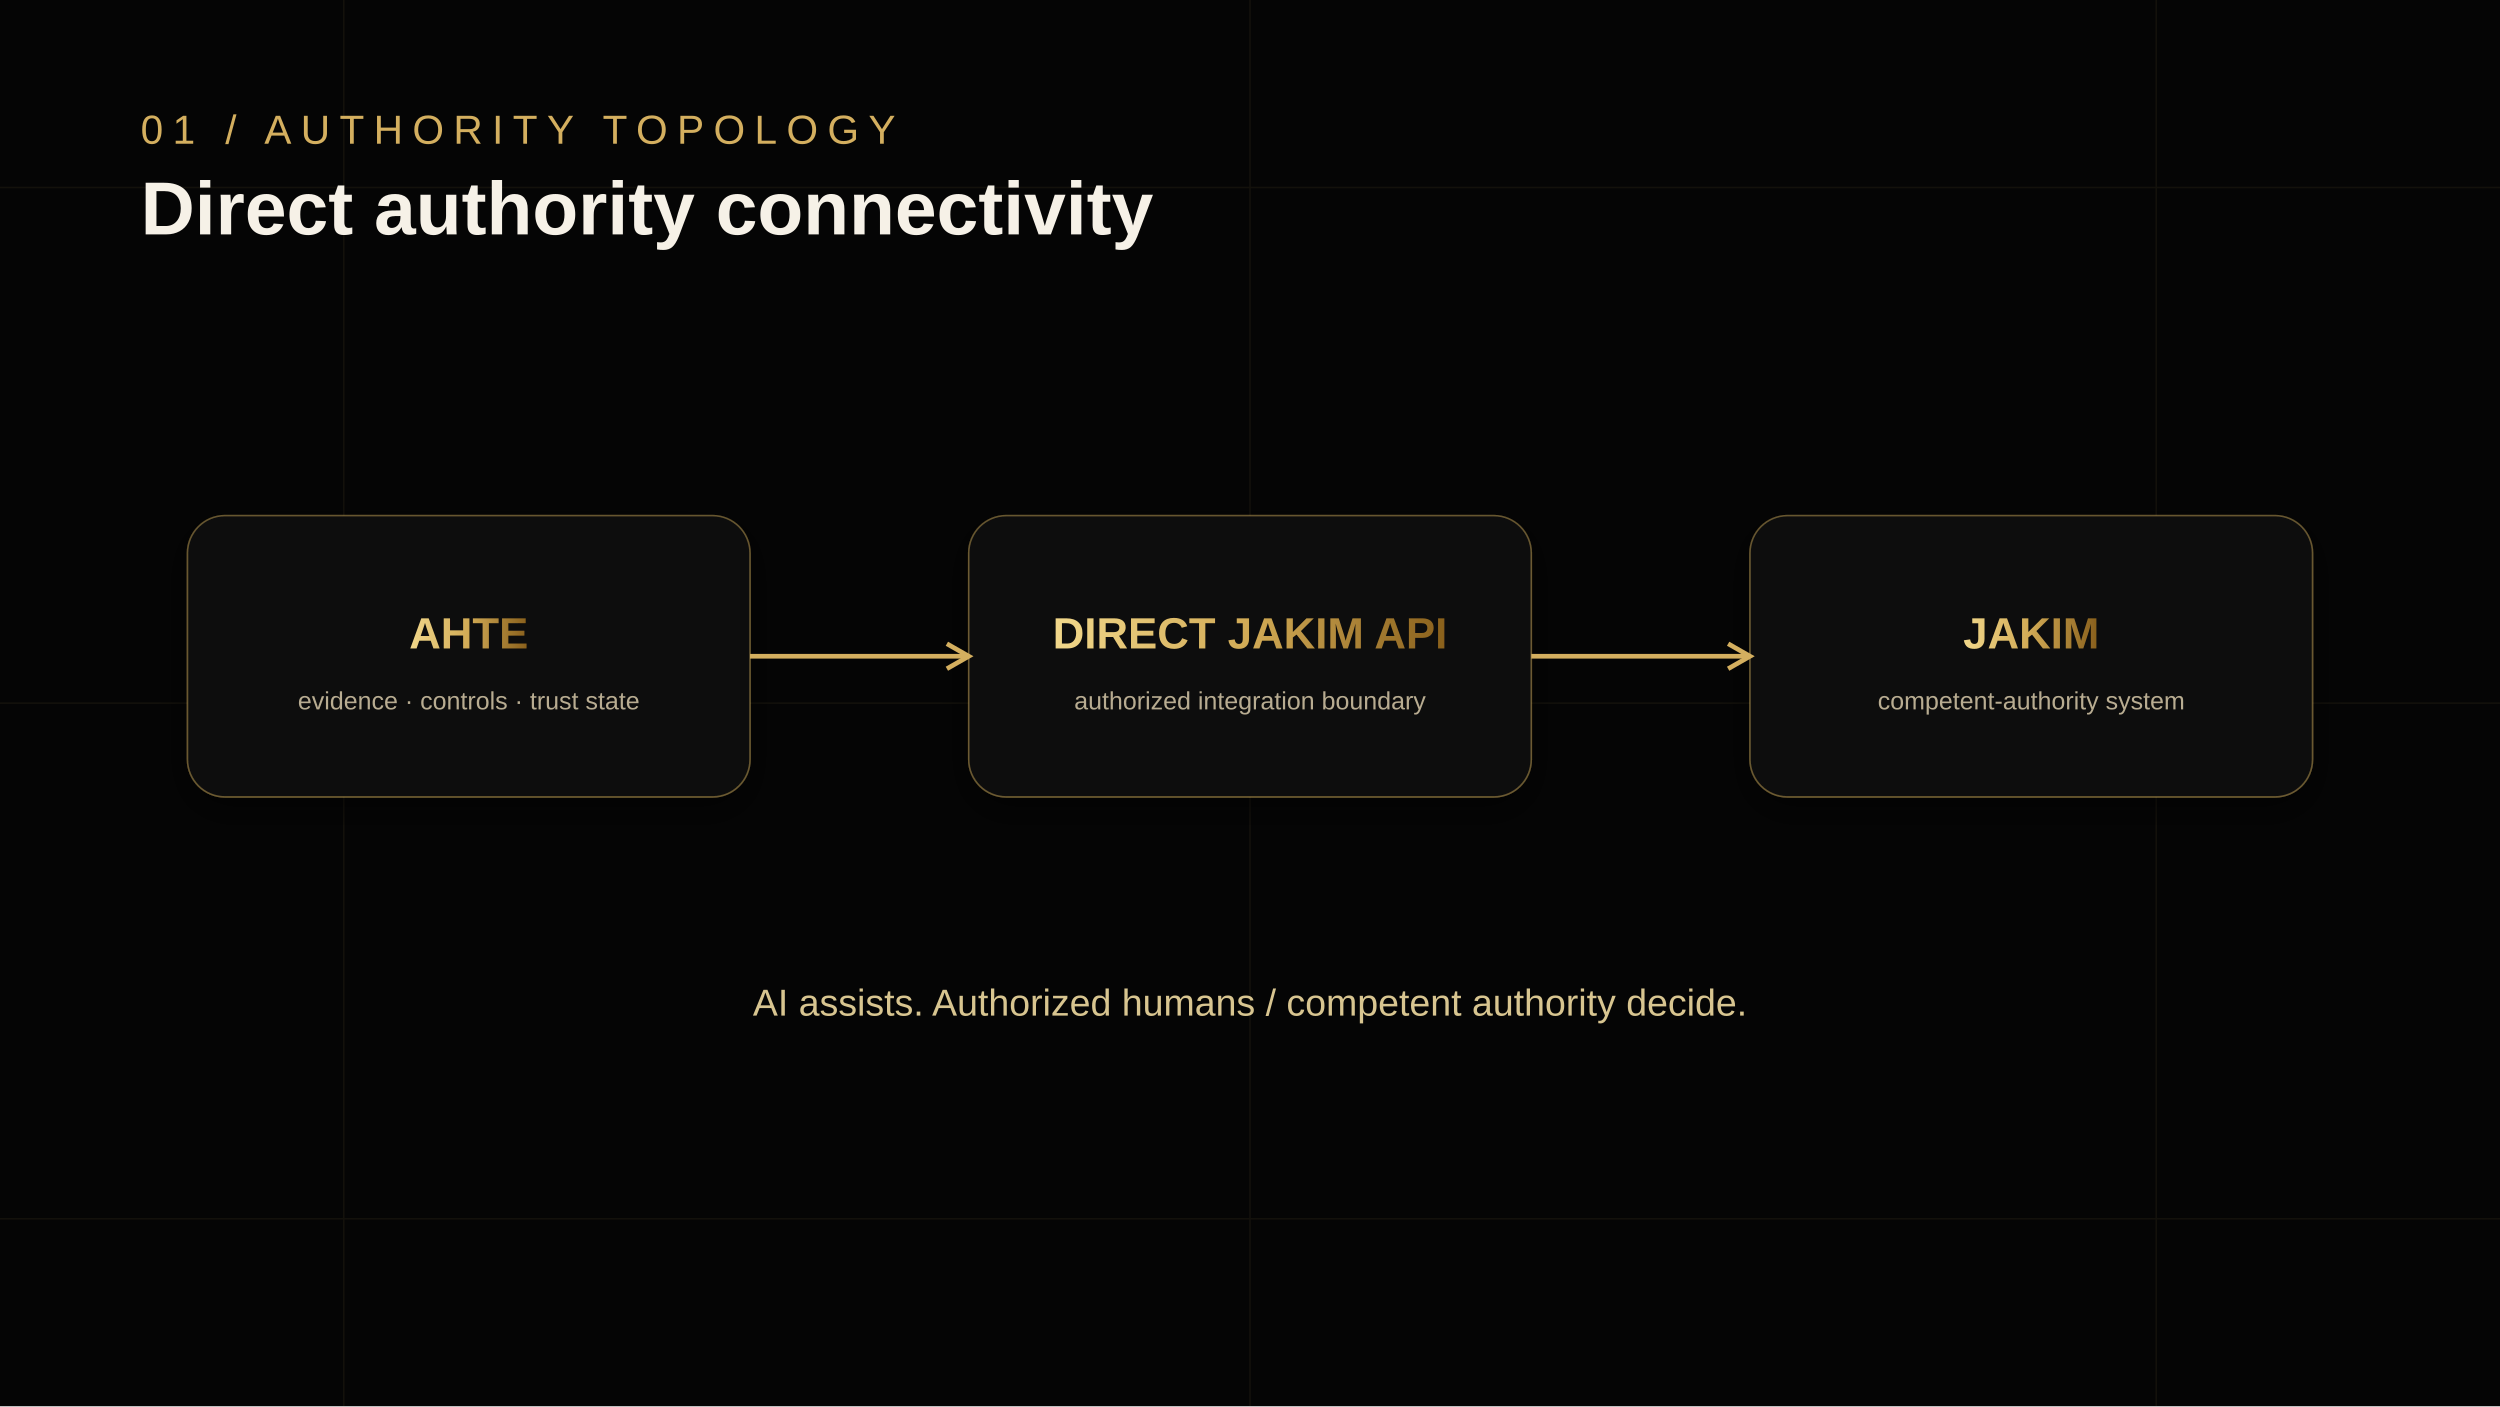
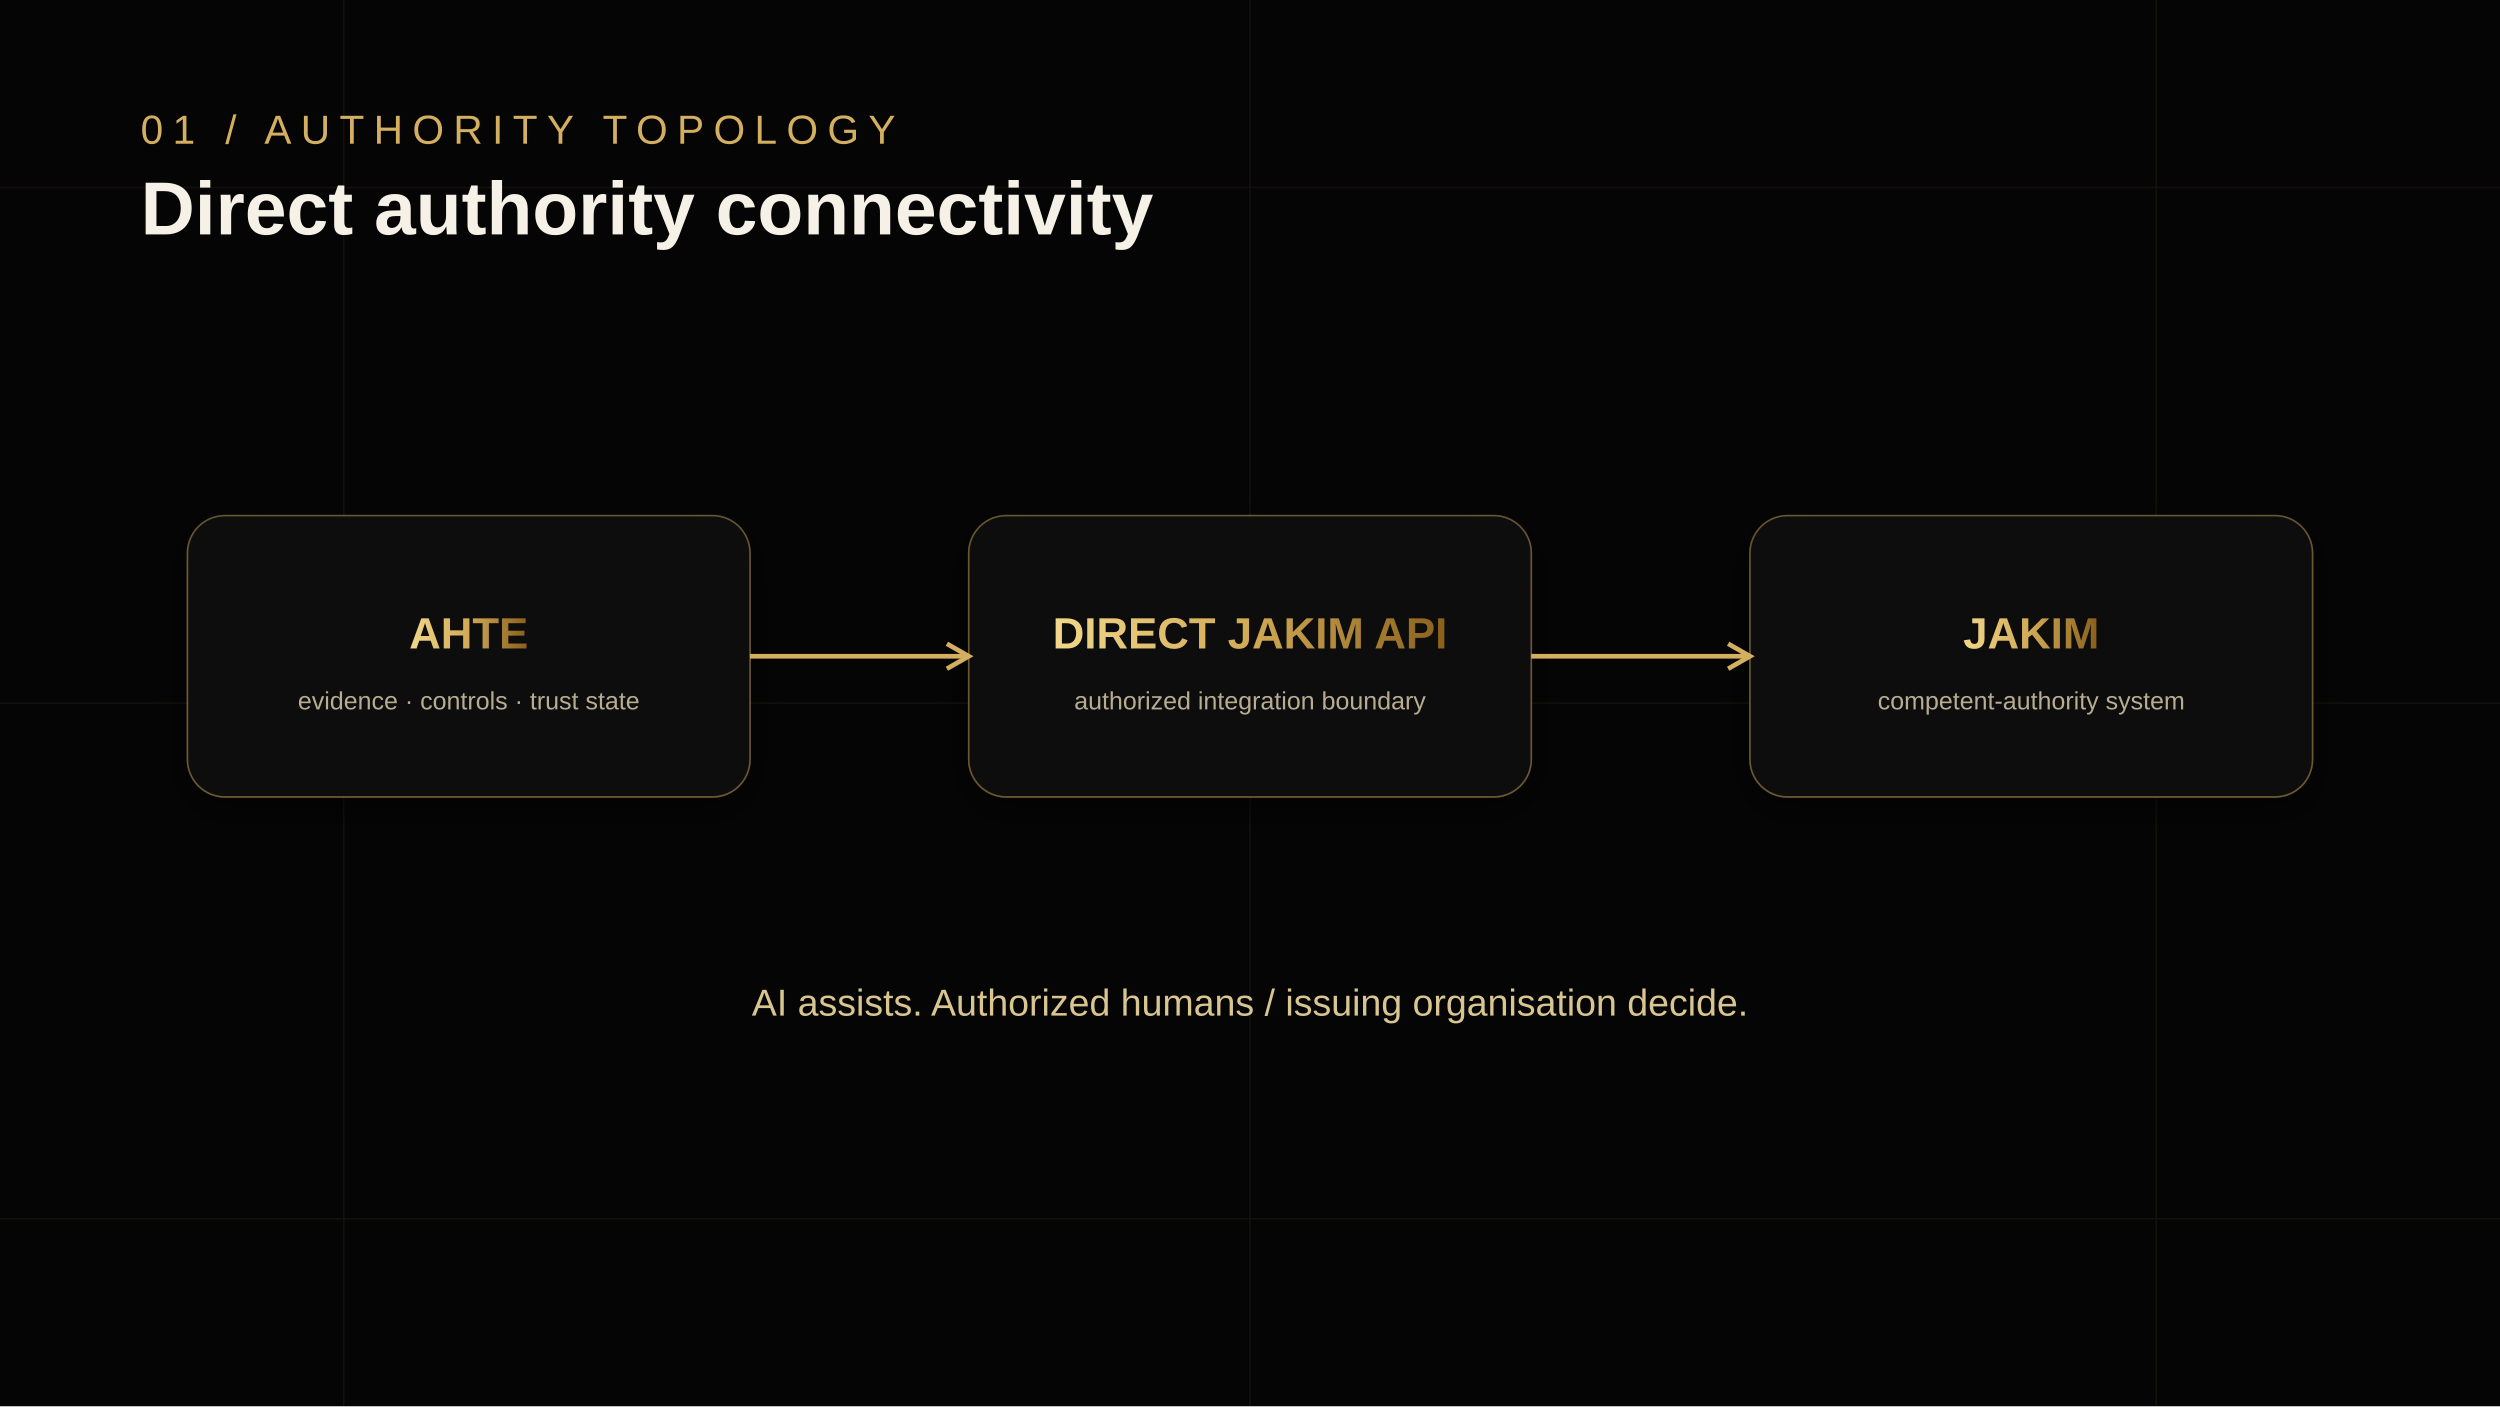
<svg xmlns="http://www.w3.org/2000/svg" viewBox="0 0 1600 900">
  <defs>
    <linearGradient id="g" x1="0" x2="1">
      <stop stop-color="#f1d78a" />
      <stop offset=".5" stop-color="#d1aa55" />
      <stop offset="1" stop-color="#8a611d" />
    </linearGradient>
    <filter id="s">
      <feDropShadow dx="0" dy="8" stdDeviation="12" flood-color="#000" flood-opacity=".55" />
    </filter>
  </defs>
  <rect width="1600" height="900" fill="#050505" />
  <path d="M0 120H1600M0 450H1600M0 780H1600M220 0V900M800 0V900M1380 0V900" stroke="#d4af5f" opacity=".07" />
  <g font-family="Arial,sans-serif" fill="#f6f1e7">
    <text x="90" y="92" font-size="26" letter-spacing="6" fill="#d4af5f">01 / AUTHORITY TOPOLOGY</text>
    <text x="90" y="150" font-size="48" font-weight="700">Direct authority connectivity</text>
    <g filter="url(#s)">
      <rect x="120" y="330" width="360" height="180" rx="24" fill="#0d0d0d" stroke="#d4af5f" stroke-opacity=".45" />
      <text x="300" y="415" text-anchor="middle" font-size="28" font-weight="700" fill="url(#g)">AHTE</text>
      <text x="300" y="454" text-anchor="middle" font-size="16" fill="#b8ac91">evidence · controls · trust state</text>
    </g>
    <g filter="url(#s)">
      <rect x="620" y="330" width="360" height="180" rx="24" fill="#0d0d0d" stroke="#d4af5f" stroke-opacity=".45" />
      <text x="800" y="415" text-anchor="middle" font-size="28" font-weight="700" fill="url(#g)">DIRECT JAKIM API</text>
      <text x="800" y="454" text-anchor="middle" font-size="16" fill="#b8ac91">authorized integration boundary</text>
    </g>
    <g filter="url(#s)">
      <rect x="1120" y="330" width="360" height="180" rx="24" fill="#0d0d0d" stroke="#d4af5f" stroke-opacity=".45" />
      <text x="1300" y="415" text-anchor="middle" font-size="28" font-weight="700" fill="url(#g)">JAKIM</text>
      <text x="1300" y="454" text-anchor="middle" font-size="16" fill="#b8ac91">competent-authority system</text>
    </g>
    <path d="M480 420 L620 420" stroke="#d4af5f" stroke-width="3" />
    <path d="M606 412 L620 420 L606 428" fill="none" stroke="#d4af5f" stroke-width="3" />
    <path d="M980 420 L1120 420" stroke="#d4af5f" stroke-width="3" />
    <path d="M1106 412 L1120 420 L1106 428" fill="none" stroke="#d4af5f" stroke-width="3" />
-     <text x="800" y="650" text-anchor="middle" font-size="24" fill="#d8c590">AI assists. Authorized humans / competent authority decide.</text>
+     <text x="800" y="650" text-anchor="middle" font-size="24" fill="#d8c590">AI assists. Authorized humans / issuing organisation decide.</text>
  </g>
</svg>
